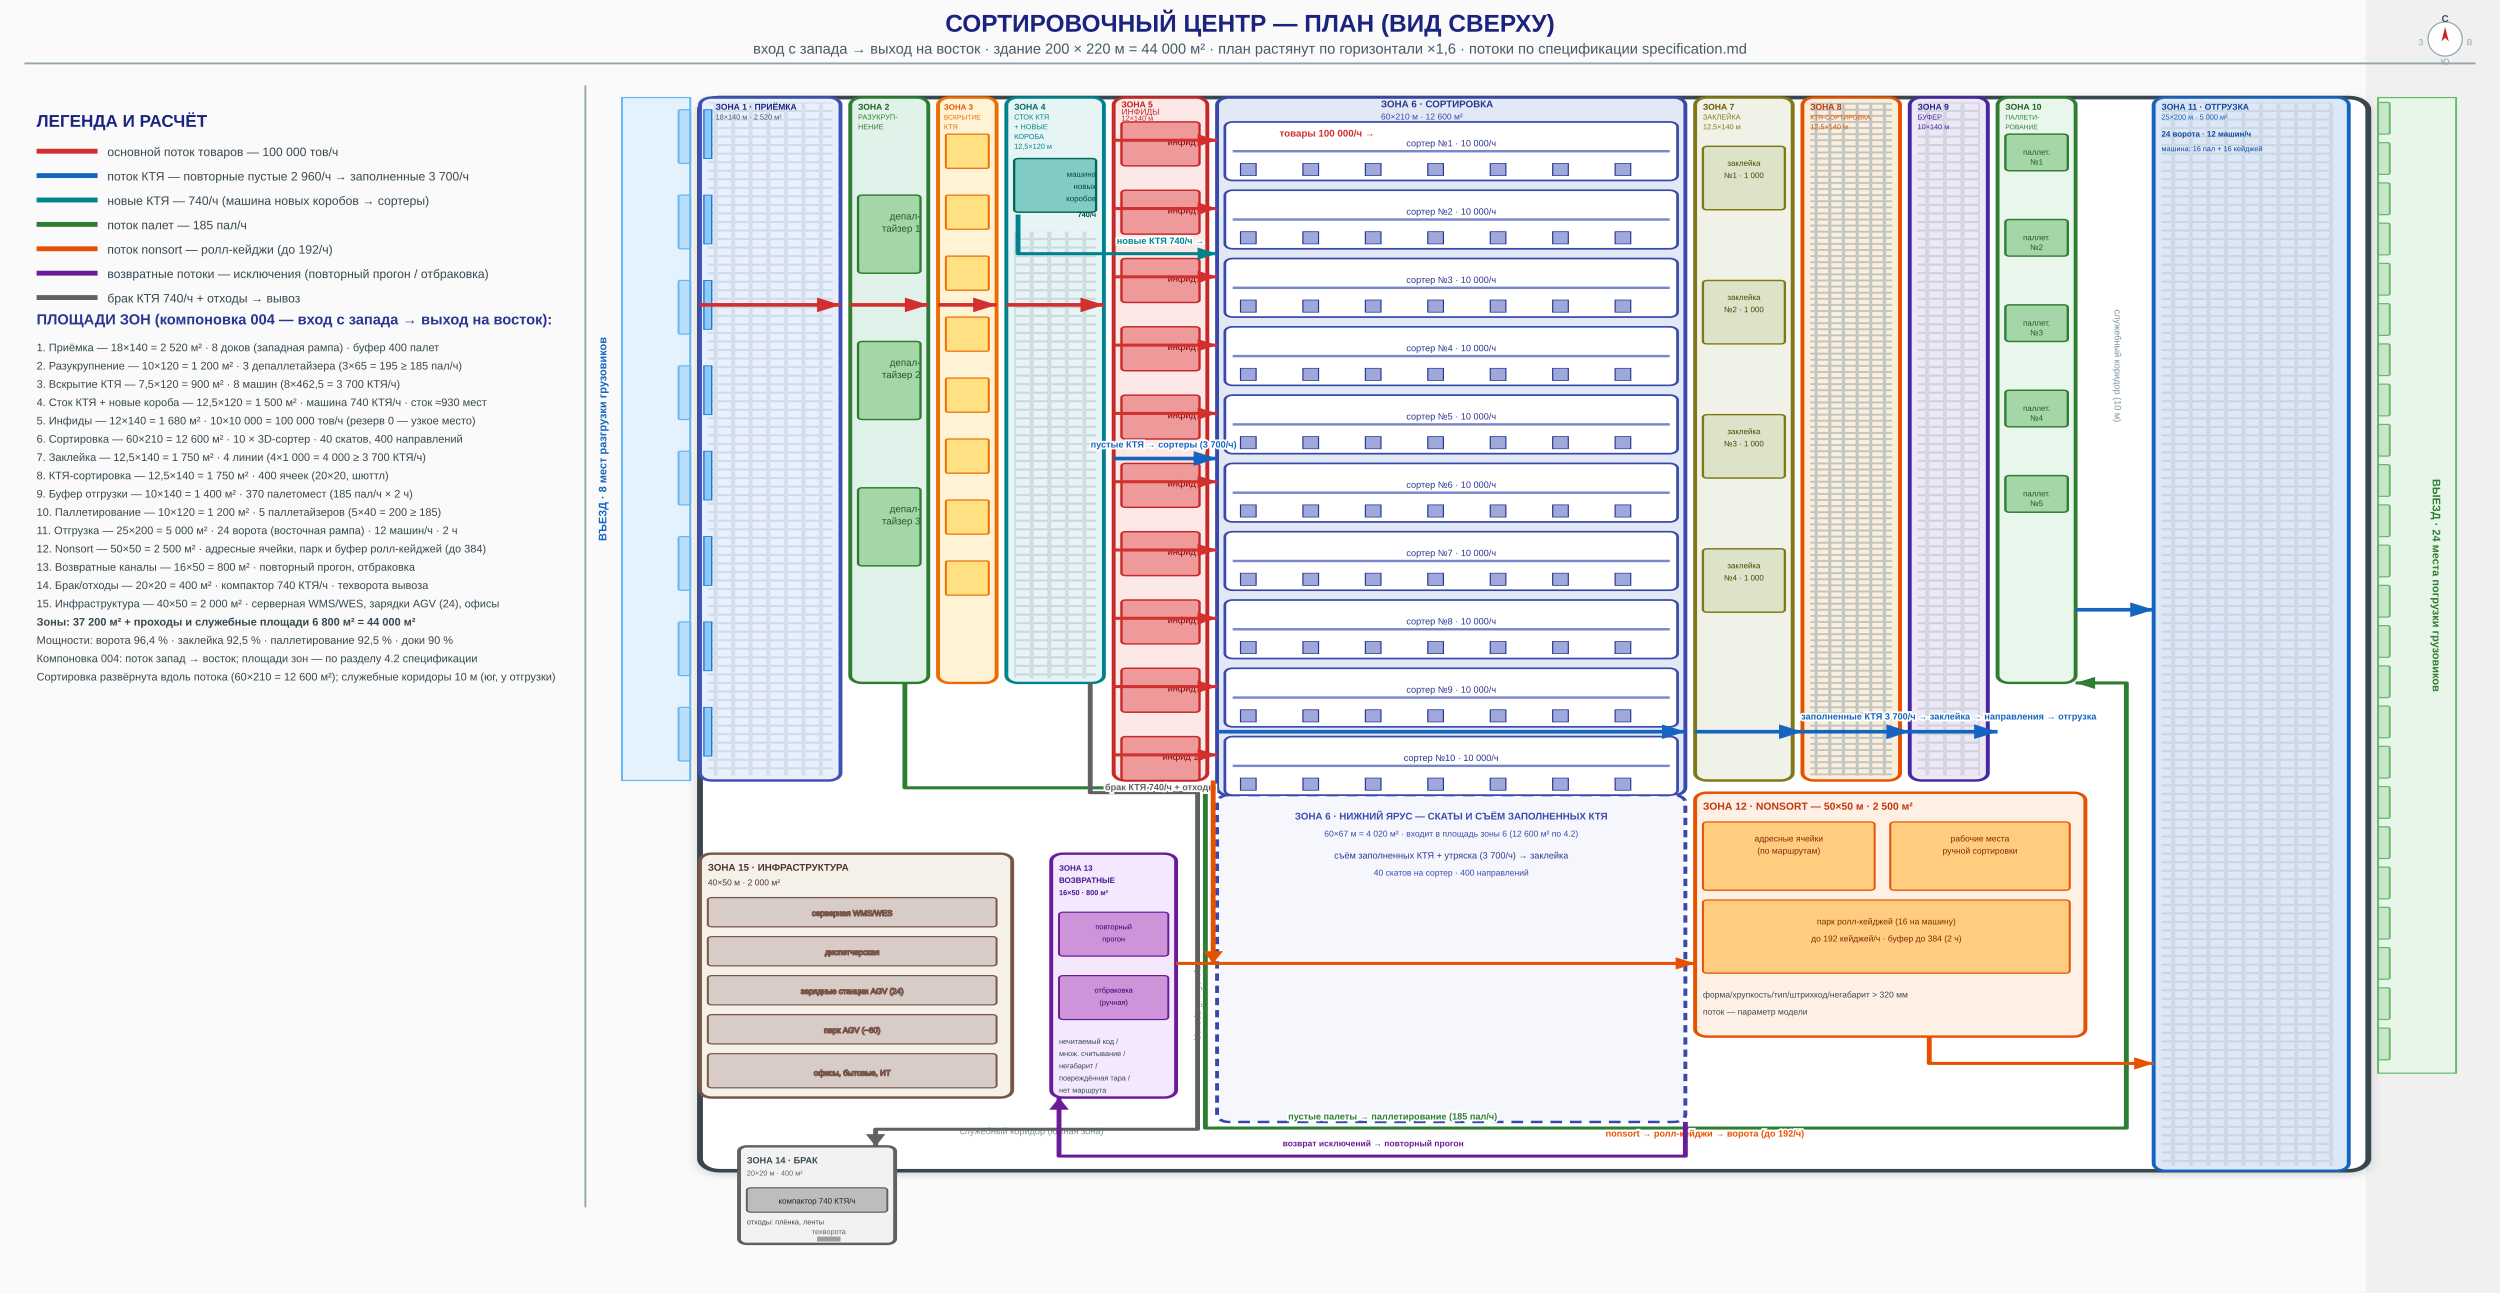
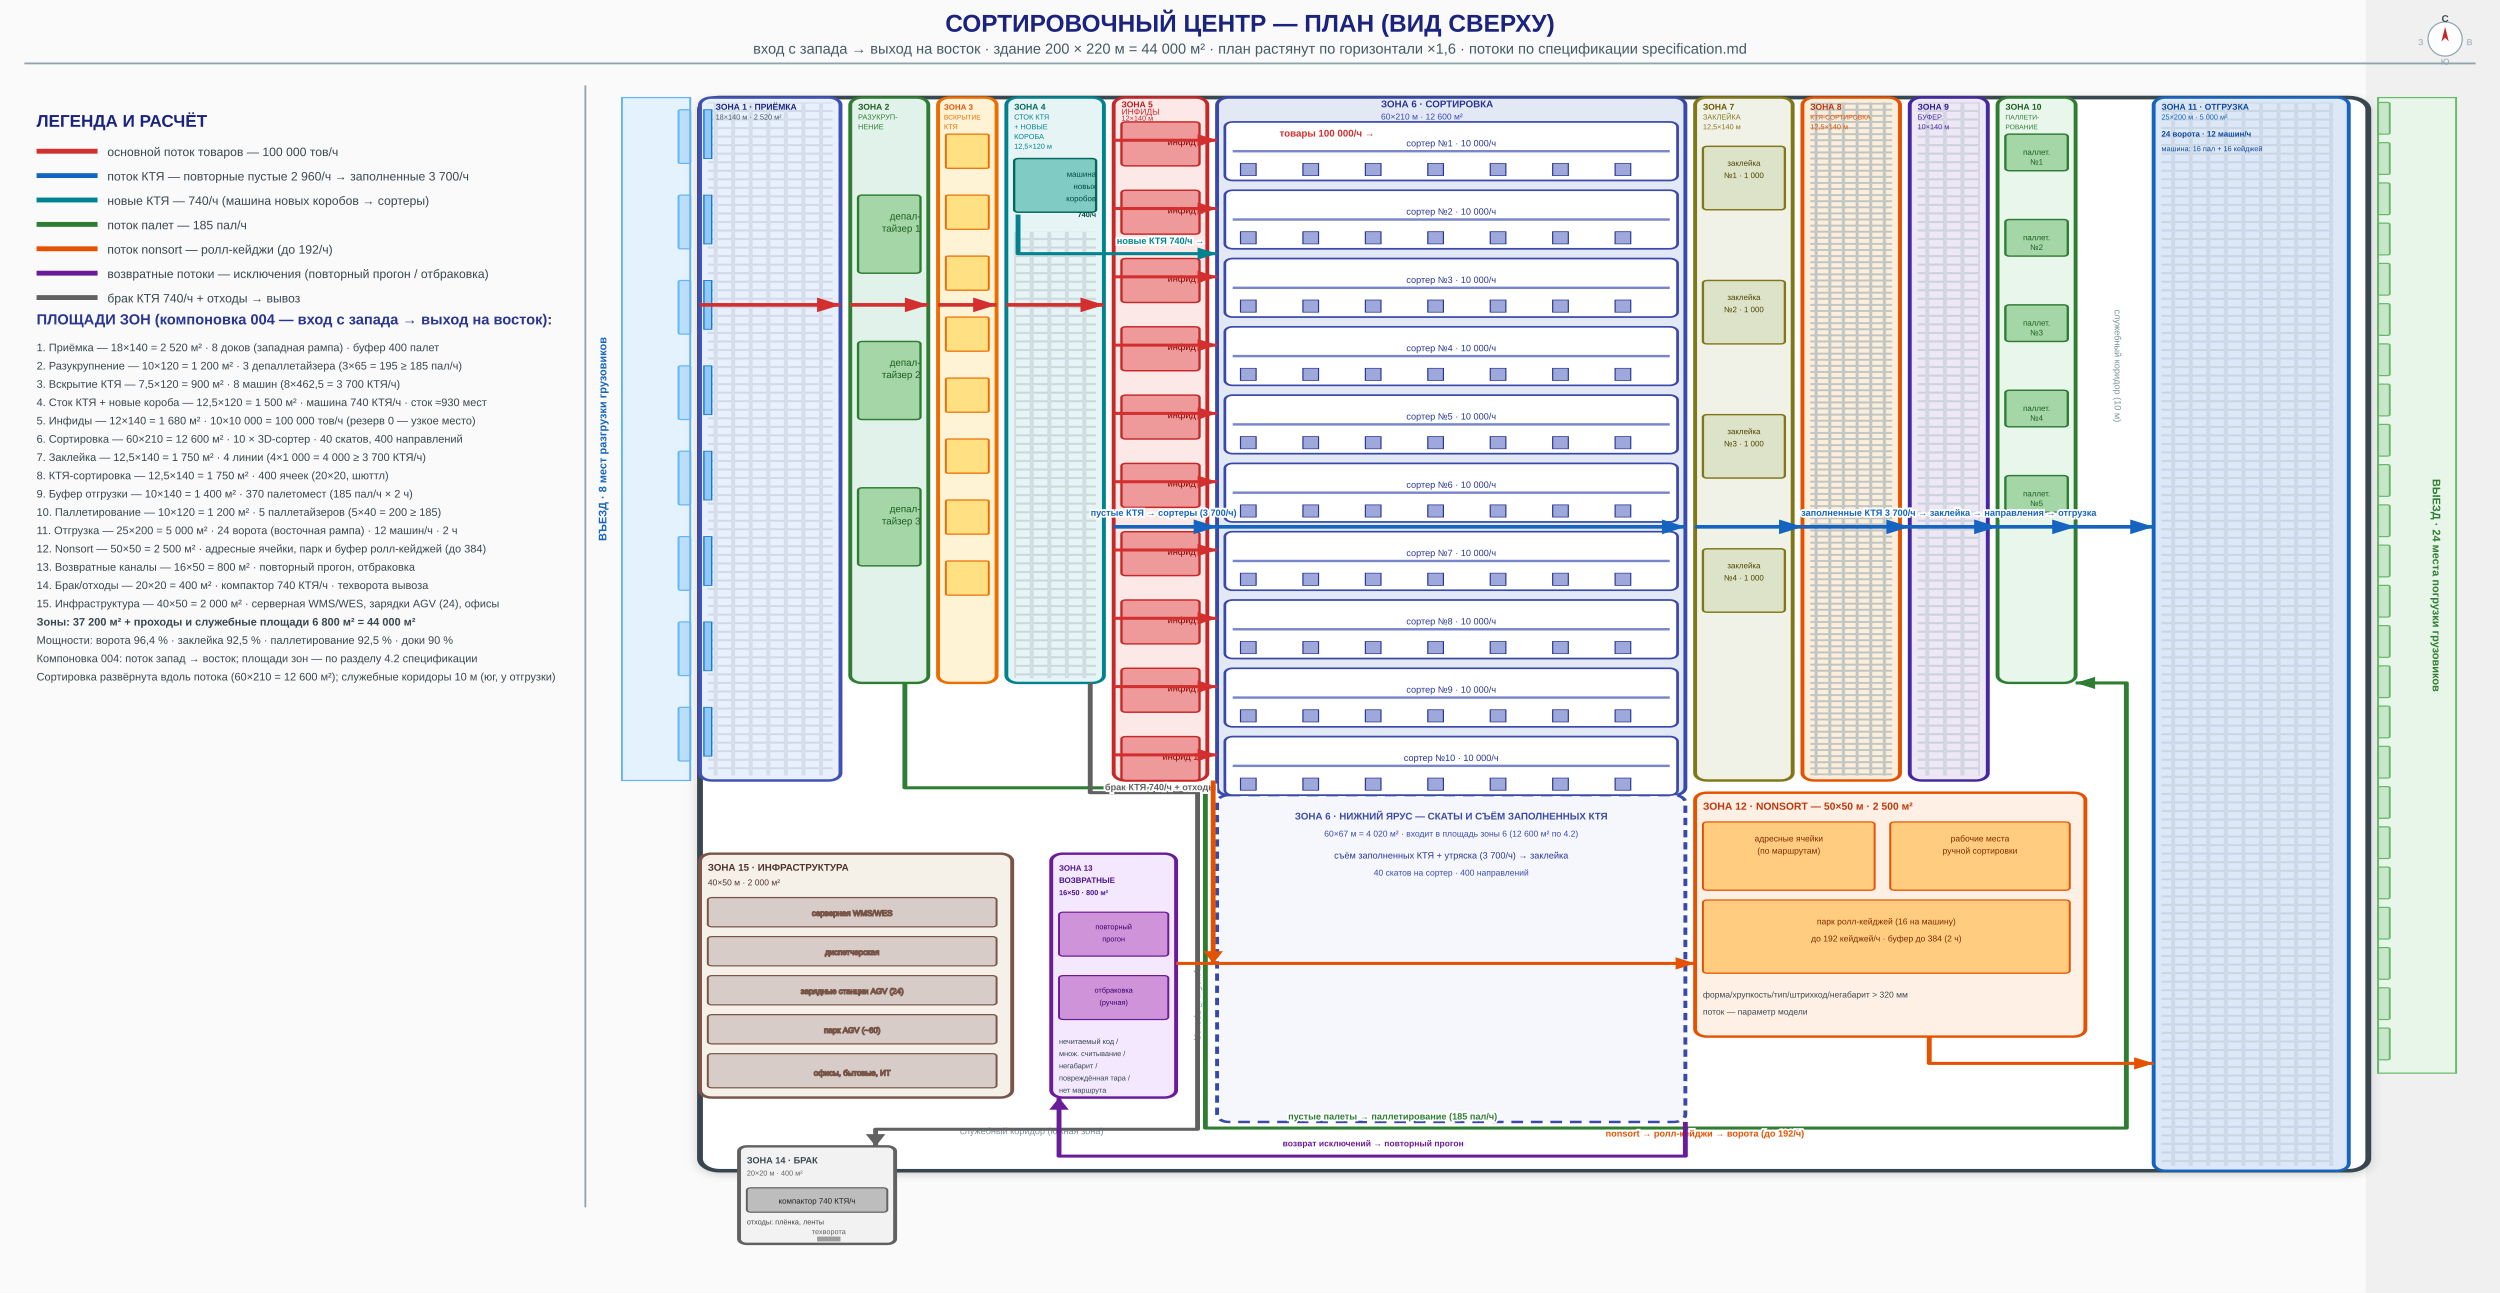
<svg xmlns="http://www.w3.org/2000/svg" viewBox="0 0 2050 1060" font-family="'Segoe UI', Arial, sans-serif">
  <defs>
    <marker id="ar" viewBox="0 0 10 10" refX="10" refY="5" markerWidth="4" markerHeight="4" orient="auto-start-reverse">
      <path d="M0,0 L10,5 L0,10 z" fill="#D32F2F" />
    </marker>
    <marker id="ab" viewBox="0 0 10 10" refX="10" refY="5" markerWidth="4" markerHeight="4" orient="auto-start-reverse">
      <path d="M0,0 L10,5 L0,10 z" fill="#1565C0" />
    </marker>
    <marker id="ag" viewBox="0 0 10 10" refX="10" refY="5" markerWidth="4" markerHeight="4" orient="auto-start-reverse">
      <path d="M0,0 L10,5 L0,10 z" fill="#2E7D32" />
    </marker>
    <marker id="ao" viewBox="0 0 10 10" refX="10" refY="5" markerWidth="4" markerHeight="4" orient="auto-start-reverse">
      <path d="M0,0 L10,5 L0,10 z" fill="#E65100" />
    </marker>
    <marker id="ap" viewBox="0 0 10 10" refX="10" refY="5" markerWidth="4" markerHeight="4" orient="auto-start-reverse">
      <path d="M0,0 L10,5 L0,10 z" fill="#6A1B9A" />
    </marker>
    <marker id="agr" viewBox="0 0 10 10" refX="10" refY="5" markerWidth="4" markerHeight="4" orient="auto-start-reverse">
      <path d="M0,0 L10,5 L0,10 z" fill="#616161" />
    </marker>
    <marker id="at" viewBox="0 0 10 10" refX="10" refY="5" markerWidth="4" markerHeight="4" orient="auto-start-reverse">
      <path d="M0,0 L10,5 L0,10 z" fill="#00838F" />
    </marker>
    <pattern id="pal" width="9" height="7" patternUnits="userSpaceOnUse">
      <rect x="0.5" y="0.5" width="8" height="6" fill="none" stroke="#B0BEC5" stroke-width="0.7" />
    </pattern>
    <pattern id="cell" width="7" height="5" patternUnits="userSpaceOnUse">
      <rect x="0.4" y="0.4" width="6.2" height="4.2" fill="none" stroke="#90A4AE" stroke-width="0.6" />
    </pattern>
    <filter id="sh" x="-10%" y="-10%" width="130%" height="130%">
      <feDropShadow dx="0" dy="2" stdDeviation="3" flood-color="#000000" flood-opacity="0.15" />
    </filter>
  </defs>
  <rect x="0" y="0" width="1940" height="1060" fill="#FAFAFA" />
  <text x="1025" y="26" font-size="20" font-weight="bold" text-anchor="middle" fill="#1A237E">СОРТИРОВОЧНЫЙ ЦЕНТР — ПЛАН (ВИД СВЕРХУ)</text>
  <text x="1025" y="44" font-size="12" text-anchor="middle" fill="#455A64">вход с запада → выход на восток · здание 200 × 220 м = 44 000 м² · план растянут по горизонтали ×1,6 · потоки по спецификации specification.md</text>
  <line x1="20" y1="52" x2="2030" y2="52" stroke="#90A4AE" stroke-width="1.5" />
  <g transform="translate(2005,32)">
    <circle r="14" fill="#FFFFFF" stroke="#90A4AE" stroke-width="1" />
    <path d="M0,-10 L3,2 L0,-1 L-3,2 Z" fill="#C62828" />
    <text x="0" y="-14" font-size="8" text-anchor="middle" fill="#37474F" font-weight="bold">С</text>
    <text x="0" y="21" font-size="7" text-anchor="middle" fill="#90A4AE">Ю</text>
    <text x="-20" y="5" font-size="7" text-anchor="middle" fill="#90A4AE">З</text>
    <text x="20" y="5" font-size="7" text-anchor="middle" fill="#90A4AE">В</text>
  </g>
  <g transform="translate(510,0) scale(1.6,1) translate(-60,0)">
    <rect x="60" y="80" width="35" height="560" fill="#E3F2FD" stroke="#64B5F6" stroke-width="1" />
    <text x="52" y="360" font-size="9" font-weight="bold" fill="#1565C0" transform="rotate(-90 52 360) translate(52 360) scale(1 0.625) translate(-52 -360)" text-anchor="middle">ВЪЕЗД · 8 мест разгрузки грузовиков</text>
    <g fill="#BBDEFB" stroke="#64B5F6" stroke-width="1">
      <rect x="89" y="90" width="6" height="44" rx="1" />
      <rect x="89" y="160" width="6" height="44" rx="1" />
      <rect x="89" y="230" width="6" height="44" rx="1" />
      <rect x="89" y="300" width="6" height="44" rx="1" />
      <rect x="89" y="370" width="6" height="44" rx="1" />
      <rect x="89" y="440" width="6" height="44" rx="1" />
      <rect x="89" y="510" width="6" height="44" rx="1" />
      <rect x="89" y="580" width="6" height="44" rx="1" />
    </g>
    <rect x="960" y="80" width="40" height="800" fill="#E8F5E9" stroke="#66BB6A" stroke-width="1" />
    <text x="988" y="480" font-size="9" font-weight="bold" fill="#2E7D32" transform="rotate(90 988 480) translate(988 480) scale(1 0.625) translate(-988 -480)" text-anchor="middle">ВЫЕЗД · 24 места погрузки грузовиков</text>
    <g fill="#C8E6C9" stroke="#66BB6A" stroke-width="1">
      <rect x="960" y="84" width="6" height="26" rx="1" />
      <rect x="960" y="117" width="6" height="26" rx="1" />
      <rect x="960" y="150" width="6" height="26" rx="1" />
      <rect x="960" y="183" width="6" height="26" rx="1" />
      <rect x="960" y="216" width="6" height="26" rx="1" />
      <rect x="960" y="249" width="6" height="26" rx="1" />
      <rect x="960" y="282" width="6" height="26" rx="1" />
      <rect x="960" y="315" width="6" height="26" rx="1" />
      <rect x="960" y="348" width="6" height="26" rx="1" />
      <rect x="960" y="381" width="6" height="26" rx="1" />
      <rect x="960" y="414" width="6" height="26" rx="1" />
      <rect x="960" y="447" width="6" height="26" rx="1" />
      <rect x="960" y="480" width="6" height="26" rx="1" />
      <rect x="960" y="513" width="6" height="26" rx="1" />
      <rect x="960" y="546" width="6" height="26" rx="1" />
      <rect x="960" y="579" width="6" height="26" rx="1" />
      <rect x="960" y="612" width="6" height="26" rx="1" />
      <rect x="960" y="645" width="6" height="26" rx="1" />
      <rect x="960" y="678" width="6" height="26" rx="1" />
      <rect x="960" y="711" width="6" height="26" rx="1" />
      <rect x="960" y="744" width="6" height="26" rx="1" />
      <rect x="960" y="777" width="6" height="26" rx="1" />
      <rect x="960" y="810" width="6" height="26" rx="1" />
      <rect x="960" y="843" width="6" height="26" rx="1" />
    </g>
    <rect x="100" y="80" width="855" height="880" rx="10" fill="#FFFFFF" stroke="#37474F" stroke-width="3" filter="url(#sh)" />
    <g>
      <rect x="100" y="80" width="72" height="560" rx="6" fill="#E8F0FE" stroke="#3F51B5" stroke-width="2" />
      <rect x="104" y="84" width="64" height="552" fill="url(#pal)" opacity="0.5" />
      <g fill="#90CAF9" stroke="#1976D2" stroke-width="0.7">
        <rect x="102" y="90" width="4" height="40" />
        <rect x="102" y="160" width="4" height="40" />
        <rect x="102" y="230" width="4" height="40" />
        <rect x="102" y="300" width="4" height="40" />
        <rect x="102" y="370" width="4" height="40" />
        <rect x="102" y="440" width="4" height="40" />
        <rect x="102" y="510" width="4" height="40" />
        <rect x="102" y="580" width="4" height="40" />
      </g>
      <text x="108" y="90" font-size="7" font-weight="bold" fill="#1A237E" transform="translate(108 90) scale(0.625 1) translate(-108 -90)">ЗОНА 1 · ПРИЁМКА</text>
      <text x="108" y="98" font-size="6" fill="#455A64" transform="translate(108 98) scale(0.625 1) translate(-108 -98)">18×140 м · 2 520 м²</text>
    </g>
    <g>
      <rect x="177" y="80" width="40" height="480" rx="6" fill="#E0F2E9" stroke="#2E7D32" stroke-width="2" />
      <g fill="#A5D6A7" stroke="#2E7D32" stroke-width="1.2">
        <rect x="181" y="160" width="32" height="64" rx="2" />
        <rect x="181" y="280" width="32" height="64" rx="2" />
        <rect x="181" y="400" width="32" height="64" rx="2" />
      </g>
      <g font-size="8" fill="#1B5E20" text-anchor="end">
        <text x="213" y="180" transform="translate(213 180) scale(0.625 1) translate(-213 -180)">депал-</text>
        <text x="213" y="190" transform="translate(213 190) scale(0.625 1) translate(-213 -190)">тайзер 1</text>
        <text x="213" y="300" transform="translate(213 300) scale(0.625 1) translate(-213 -300)">депал-</text>
        <text x="213" y="310" transform="translate(213 310) scale(0.625 1) translate(-213 -310)">тайзер 2</text>
        <text x="213" y="420" transform="translate(213 420) scale(0.625 1) translate(-213 -420)">депал-</text>
        <text x="213" y="430" transform="translate(213 430) scale(0.625 1) translate(-213 -430)">тайзер 3</text>
      </g>
      <text x="181" y="90" font-size="7" font-weight="bold" fill="#1B5E20" transform="translate(181 90) scale(0.625 1) translate(-181 -90)">ЗОНА 2</text>
      <text x="181" y="98" font-size="6" fill="#2E7D32" transform="translate(181 98) scale(0.625 1) translate(-181 -98)">РАЗУКРУП-</text>
      <text x="181" y="106" font-size="6" fill="#2E7D32" transform="translate(181 106) scale(0.625 1) translate(-181 -106)">НЕНИЕ</text>
    </g>
    <g>
      <rect x="222" y="80" width="30" height="480" rx="6" fill="#FFF3D6" stroke="#EF6C00" stroke-width="2" />
      <g fill="#FFE082" stroke="#EF6C00" stroke-width="1">
        <rect x="226" y="110" width="22" height="28" rx="1" />
        <rect x="226" y="160" width="22" height="28" rx="1" />
        <rect x="226" y="210" width="22" height="28" rx="1" />
        <rect x="226" y="260" width="22" height="28" rx="1" />
        <rect x="226" y="310" width="22" height="28" rx="1" />
        <rect x="226" y="360" width="22" height="28" rx="1" />
        <rect x="226" y="410" width="22" height="28" rx="1" />
        <rect x="226" y="460" width="22" height="28" rx="1" />
      </g>
      <text x="225" y="90" font-size="6.5" font-weight="bold" fill="#E65100" transform="translate(225 90) scale(0.625 1) translate(-225 -90)">ЗОНА 3</text>
      <text x="225" y="98" font-size="5.5" fill="#EF6C00" transform="translate(225 98) scale(0.625 1) translate(-225 -98)">ВСКРЫТИЕ</text>
      <text x="225" y="106" font-size="6" fill="#EF6C00" transform="translate(225 106) scale(0.625 1) translate(-225 -106)">КТЯ</text>
    </g>
    <g>
      <rect x="257" y="80" width="50" height="480" rx="6" fill="#E6F4F5" stroke="#00838F" stroke-width="2" />
      <rect x="261" y="130" width="42" height="44" rx="2" fill="#80CBC4" stroke="#00695C" stroke-width="1.2" />
      <g font-size="6.5" fill="#004D40" text-anchor="end">
        <text x="303" y="145" transform="translate(303 145) scale(0.625 1) translate(-303 -145)">машина</text>
        <text x="303" y="155" transform="translate(303 155) scale(0.625 1) translate(-303 -155)">новых</text>
        <text x="303" y="165" transform="translate(303 165) scale(0.625 1) translate(-303 -165)">коробов</text>
      </g>
      <text x="303" y="178" font-size="6" fill="#004D40" text-anchor="end" font-weight="bold" transform="translate(303 178) scale(0.625 1) translate(-303 -178)">740/ч</text>
      <rect x="261" y="190" width="42" height="366" fill="url(#pal)" opacity="0.6" />
      <text x="261" y="90" font-size="7" font-weight="bold" fill="#00695C" transform="translate(261 90) scale(0.625 1) translate(-261 -90)">ЗОНА 4</text>
      <text x="261" y="98" font-size="6" fill="#00838F" transform="translate(261 98) scale(0.625 1) translate(-261 -98)">СТОК КТЯ</text>
      <text x="261" y="106" font-size="6" fill="#00838F" transform="translate(261 106) scale(0.625 1) translate(-261 -106)">+ НОВЫЕ</text>
      <text x="261" y="114" font-size="6" fill="#00838F" transform="translate(261 114) scale(0.625 1) translate(-261 -114)">КОРОБА</text>
      <text x="261" y="122" font-size="6" fill="#00838F" transform="translate(261 122) scale(0.625 1) translate(-261 -122)">12,5×120 м</text>
    </g>
    <g>
      <rect x="312" y="80" width="48" height="560" rx="6" fill="#FDE8E8" stroke="#C62828" stroke-width="2" />
      <g fill="#EF9A9A" stroke="#C62828" stroke-width="1.2">
        <rect x="316" y="100" width="40" height="36" rx="2" />
        <rect x="316" y="156" width="40" height="36" rx="2" />
        <rect x="316" y="212" width="40" height="36" rx="2" />
        <rect x="316" y="268" width="40" height="36" rx="2" />
        <rect x="316" y="324" width="40" height="36" rx="2" />
        <rect x="316" y="380" width="40" height="36" rx="2" />
        <rect x="316" y="436" width="40" height="36" rx="2" />
        <rect x="316" y="492" width="40" height="36" rx="2" />
        <rect x="316" y="548" width="40" height="36" rx="2" />
        <rect x="316" y="604" width="40" height="36" rx="2" />
      </g>
      <g font-size="7.5" fill="#7F0000" text-anchor="end">
        <text x="358" y="119" transform="translate(358 119) scale(0.625 1) translate(-358 -119)">инфид 1</text>
        <text x="358" y="175" transform="translate(358 175) scale(0.625 1) translate(-358 -175)">инфид 2</text>
        <text x="358" y="231" transform="translate(358 231) scale(0.625 1) translate(-358 -231)">инфид 3</text>
        <text x="358" y="287" transform="translate(358 287) scale(0.625 1) translate(-358 -287)">инфид 4</text>
        <text x="358" y="343" transform="translate(358 343) scale(0.625 1) translate(-358 -343)">инфид 5</text>
        <text x="358" y="399" transform="translate(358 399) scale(0.625 1) translate(-358 -399)">инфид 6</text>
        <text x="358" y="455" transform="translate(358 455) scale(0.625 1) translate(-358 -455)">инфид 7</text>
        <text x="358" y="511" transform="translate(358 511) scale(0.625 1) translate(-358 -511)">инфид 8</text>
        <text x="358" y="567" transform="translate(358 567) scale(0.625 1) translate(-358 -567)">инфид 9</text>
        <text x="358" y="623" transform="translate(358 623) scale(0.625 1) translate(-358 -623)">инфид 10</text>
      </g>
      <text x="316" y="88" font-size="7" font-weight="bold" fill="#B71C1C" transform="translate(316 88) scale(0.625 1) translate(-316 -88)">ЗОНА 5</text>
      <text x="316" y="94" font-size="7" fill="#C62828" transform="translate(316 94) scale(0.625 1) translate(-316 -94)">ИНФИДЫ</text>
      <text x="316" y="99" font-size="6" fill="#C62828" transform="translate(316 99) scale(0.625 1) translate(-316 -99)">12×140 м</text>
    </g>
    <g>
      <rect x="365" y="80" width="240" height="572" rx="6" fill="#E3E8F5" stroke="#3949AB" stroke-width="2" />
      <rect x="365" y="652" width="240" height="268" rx="6" fill="#F5F7FD" stroke="#3949AB" stroke-width="2" stroke-dasharray="6 4" />
      <g fill="#FFFFFF" stroke="#3949AB" stroke-width="1.4">
        <rect x="369" y="100" width="232" height="48" rx="4" />
        <rect x="369" y="156" width="232" height="48" rx="4" />
        <rect x="369" y="212" width="232" height="48" rx="4" />
        <rect x="369" y="268" width="232" height="48" rx="4" />
        <rect x="369" y="324" width="232" height="48" rx="4" />
        <rect x="369" y="380" width="232" height="48" rx="4" />
        <rect x="369" y="436" width="232" height="48" rx="4" />
        <rect x="369" y="492" width="232" height="48" rx="4" />
        <rect x="369" y="548" width="232" height="48" rx="4" />
        <rect x="369" y="604" width="232" height="48" rx="4" />
      </g>
      <g stroke="#7986CB" stroke-width="2">
        <line x1="373" y1="124" x2="597" y2="124" />
        <line x1="373" y1="180" x2="597" y2="180" />
        <line x1="373" y1="236" x2="597" y2="236" />
        <line x1="373" y1="292" x2="597" y2="292" />
        <line x1="373" y1="348" x2="597" y2="348" />
        <line x1="373" y1="404" x2="597" y2="404" />
        <line x1="373" y1="460" x2="597" y2="460" />
        <line x1="373" y1="516" x2="597" y2="516" />
        <line x1="373" y1="572" x2="597" y2="572" />
        <line x1="373" y1="628" x2="597" y2="628" />
      </g>
      <g fill="#9FA8DA" stroke="#283593" stroke-width="0.6">
        <rect x="377" y="134" width="8" height="10" />
        <rect x="409" y="134" width="8" height="10" />
        <rect x="441" y="134" width="8" height="10" />
        <rect x="473" y="134" width="8" height="10" />
        <rect x="505" y="134" width="8" height="10" />
        <rect x="537" y="134" width="8" height="10" />
        <rect x="569" y="134" width="8" height="10" />
        <rect x="377" y="190" width="8" height="10" />
        <rect x="409" y="190" width="8" height="10" />
        <rect x="441" y="190" width="8" height="10" />
        <rect x="473" y="190" width="8" height="10" />
        <rect x="505" y="190" width="8" height="10" />
        <rect x="537" y="190" width="8" height="10" />
        <rect x="569" y="190" width="8" height="10" />
        <rect x="377" y="246" width="8" height="10" />
        <rect x="409" y="246" width="8" height="10" />
        <rect x="441" y="246" width="8" height="10" />
        <rect x="473" y="246" width="8" height="10" />
        <rect x="505" y="246" width="8" height="10" />
        <rect x="537" y="246" width="8" height="10" />
        <rect x="569" y="246" width="8" height="10" />
        <rect x="377" y="302" width="8" height="10" />
        <rect x="409" y="302" width="8" height="10" />
        <rect x="441" y="302" width="8" height="10" />
        <rect x="473" y="302" width="8" height="10" />
        <rect x="505" y="302" width="8" height="10" />
        <rect x="537" y="302" width="8" height="10" />
        <rect x="569" y="302" width="8" height="10" />
        <rect x="377" y="358" width="8" height="10" />
        <rect x="409" y="358" width="8" height="10" />
        <rect x="441" y="358" width="8" height="10" />
        <rect x="473" y="358" width="8" height="10" />
        <rect x="505" y="358" width="8" height="10" />
        <rect x="537" y="358" width="8" height="10" />
        <rect x="569" y="358" width="8" height="10" />
        <rect x="377" y="414" width="8" height="10" />
        <rect x="409" y="414" width="8" height="10" />
        <rect x="441" y="414" width="8" height="10" />
        <rect x="473" y="414" width="8" height="10" />
        <rect x="505" y="414" width="8" height="10" />
        <rect x="537" y="414" width="8" height="10" />
        <rect x="569" y="414" width="8" height="10" />
        <rect x="377" y="470" width="8" height="10" />
        <rect x="409" y="470" width="8" height="10" />
        <rect x="441" y="470" width="8" height="10" />
        <rect x="473" y="470" width="8" height="10" />
        <rect x="505" y="470" width="8" height="10" />
        <rect x="537" y="470" width="8" height="10" />
        <rect x="569" y="470" width="8" height="10" />
        <rect x="377" y="526" width="8" height="10" />
        <rect x="409" y="526" width="8" height="10" />
        <rect x="441" y="526" width="8" height="10" />
        <rect x="473" y="526" width="8" height="10" />
        <rect x="505" y="526" width="8" height="10" />
        <rect x="537" y="526" width="8" height="10" />
        <rect x="569" y="526" width="8" height="10" />
        <rect x="377" y="582" width="8" height="10" />
        <rect x="409" y="582" width="8" height="10" />
        <rect x="441" y="582" width="8" height="10" />
        <rect x="473" y="582" width="8" height="10" />
        <rect x="505" y="582" width="8" height="10" />
        <rect x="537" y="582" width="8" height="10" />
        <rect x="569" y="582" width="8" height="10" />
        <rect x="377" y="638" width="8" height="10" />
        <rect x="409" y="638" width="8" height="10" />
        <rect x="441" y="638" width="8" height="10" />
        <rect x="473" y="638" width="8" height="10" />
        <rect x="505" y="638" width="8" height="10" />
        <rect x="537" y="638" width="8" height="10" />
        <rect x="569" y="638" width="8" height="10" />
      </g>
      <g font-size="7.5" fill="#283593" text-anchor="middle">
        <text x="485" y="120" transform="translate(485 120) scale(0.625 1) translate(-485 -120)">сортер №1 · 10 000/ч</text>
        <text x="485" y="176" transform="translate(485 176) scale(0.625 1) translate(-485 -176)">сортер №2 · 10 000/ч</text>
        <text x="485" y="232" transform="translate(485 232) scale(0.625 1) translate(-485 -232)">сортер №3 · 10 000/ч</text>
        <text x="485" y="288" transform="translate(485 288) scale(0.625 1) translate(-485 -288)">сортер №4 · 10 000/ч</text>
        <text x="485" y="344" transform="translate(485 344) scale(0.625 1) translate(-485 -344)">сортер №5 · 10 000/ч</text>
        <text x="485" y="400" transform="translate(485 400) scale(0.625 1) translate(-485 -400)">сортер №6 · 10 000/ч</text>
        <text x="485" y="456" transform="translate(485 456) scale(0.625 1) translate(-485 -456)">сортер №7 · 10 000/ч</text>
        <text x="485" y="512" transform="translate(485 512) scale(0.625 1) translate(-485 -512)">сортер №8 · 10 000/ч</text>
        <text x="485" y="568" transform="translate(485 568) scale(0.625 1) translate(-485 -568)">сортер №9 · 10 000/ч</text>
        <text x="485" y="624" transform="translate(485 624) scale(0.625 1) translate(-485 -624)">сортер №10 · 10 000/ч</text>
      </g>
      <text x="449" y="88" font-size="8" font-weight="bold" fill="#283593" transform="translate(449 88) scale(0.625 1) translate(-449 -88)">ЗОНА 6 · СОРТИРОВКА</text>
      <text x="449" y="98" font-size="7" fill="#3949AB" transform="translate(449 98) scale(0.625 1) translate(-449 -98)">60×210 м · 12 600 м²</text>
      <text x="485" y="672" font-size="8" font-weight="bold" fill="#3949AB" text-anchor="middle" transform="translate(485 672) scale(0.625 1) translate(-485 -672)">ЗОНА 6 · НИЖНИЙ ЯРУС — СКАТЫ И СЪЁМ ЗАПОЛНЕННЫХ КТЯ</text>
      <text x="485" y="686" font-size="7" fill="#3949AB" text-anchor="middle" transform="translate(485 686) scale(0.625 1) translate(-485 -686)">60×67 м = 4 020 м² · входит в площадь зоны 6 (12 600 м² по 4.2)</text>
      <text x="485" y="704" font-size="7.5" fill="#283593" text-anchor="middle" transform="translate(485 704) scale(0.625 1) translate(-485 -704)">съём заполненных КТЯ + утряска (3 700/ч) → заклейка</text>
      <text x="485" y="718" font-size="7" fill="#3949AB" text-anchor="middle" transform="translate(485 718) scale(0.625 1) translate(-485 -718)">40 скатов на сортер · 400 направлений</text>
    </g>
    <g>
      <rect x="610" y="80" width="50" height="560" rx="6" fill="#F0F2E8" stroke="#827717" stroke-width="2" />
      <g fill="#DCE3C8" stroke="#827717" stroke-width="1.2">
        <rect x="614" y="120" width="42" height="52" rx="2" />
        <rect x="614" y="230" width="42" height="52" rx="2" />
        <rect x="614" y="340" width="42" height="52" rx="2" />
        <rect x="614" y="450" width="42" height="52" rx="2" />
      </g>
      <g font-size="6.5" fill="#4E4300" text-anchor="middle">
        <text x="635" y="136" transform="translate(635 136) scale(0.625 1) translate(-635 -136)">заклейка</text>
        <text x="635" y="146" transform="translate(635 146) scale(0.625 1) translate(-635 -146)">№1 · 1 000</text>
        <text x="635" y="246" transform="translate(635 246) scale(0.625 1) translate(-635 -246)">заклейка</text>
        <text x="635" y="256" transform="translate(635 256) scale(0.625 1) translate(-635 -256)">№2 · 1 000</text>
        <text x="635" y="356" transform="translate(635 356) scale(0.625 1) translate(-635 -356)">заклейка</text>
        <text x="635" y="366" transform="translate(635 366) scale(0.625 1) translate(-635 -366)">№3 · 1 000</text>
        <text x="635" y="466" transform="translate(635 466) scale(0.625 1) translate(-635 -466)">заклейка</text>
        <text x="635" y="476" transform="translate(635 476) scale(0.625 1) translate(-635 -476)">№4 · 1 000</text>
      </g>
      <text x="614" y="90" font-size="7" font-weight="bold" fill="#655800" transform="translate(614 90) scale(0.625 1) translate(-614 -90)">ЗОНА 7</text>
      <text x="614" y="98" font-size="6" fill="#827717" transform="translate(614 98) scale(0.625 1) translate(-614 -98)">ЗАКЛЕЙКА</text>
      <text x="614" y="106" font-size="6" fill="#827717" transform="translate(614 106) scale(0.625 1) translate(-614 -106)">12,5×140 м</text>
    </g>
    <g>
      <rect x="665" y="80" width="50" height="560" rx="6" fill="#FBEEDB" stroke="#E65100" stroke-width="2" />
      <rect x="669" y="84" width="42" height="552" fill="url(#cell)" opacity="0.7" />
      <text x="669" y="90" font-size="7" font-weight="bold" fill="#BF360C" transform="translate(669 90) scale(0.625 1) translate(-669 -90)">ЗОНА 8</text>
      <text x="669" y="98" font-size="5.5" fill="#E65100" transform="translate(669 98) scale(0.625 1) translate(-669 -98)">КТЯ-СОРТИРОВКА</text>
      <text x="669" y="106" font-size="6" fill="#E65100" transform="translate(669 106) scale(0.625 1) translate(-669 -106)">12,5×140 м</text>
    </g>
    <g>
      <rect x="720" y="80" width="40" height="560" rx="6" fill="#EDE7F6" stroke="#4527A0" stroke-width="2" />
      <rect x="724" y="84" width="32" height="552" fill="url(#pal)" opacity="0.6" />
      <text x="724" y="90" font-size="7" font-weight="bold" fill="#311B92" transform="translate(724 90) scale(0.625 1) translate(-724 -90)">ЗОНА 9</text>
      <text x="724" y="98" font-size="6" fill="#4527A0" transform="translate(724 98) scale(0.625 1) translate(-724 -98)">БУФЕР</text>
      <text x="724" y="106" font-size="6" fill="#4527A0" transform="translate(724 106) scale(0.625 1) translate(-724 -106)">10×140 м</text>
    </g>
    <g>
      <rect x="765" y="80" width="40" height="480" rx="6" fill="#E8F6EC" stroke="#2E7D32" stroke-width="2" />
      <g fill="#A5D6A7" stroke="#2E7D32" stroke-width="1.2">
        <rect x="769" y="110" width="32" height="30" rx="2" />
        <rect x="769" y="180" width="32" height="30" rx="2" />
        <rect x="769" y="250" width="32" height="30" rx="2" />
        <rect x="769" y="320" width="32" height="30" rx="2" />
        <rect x="769" y="390" width="32" height="30" rx="2" />
      </g>
      <g font-size="6.5" fill="#1B5E20" text-anchor="middle">
        <text x="785" y="127" transform="translate(785 127) scale(0.625 1) translate(-785 -127)">паллет.</text>
        <text x="785" y="135" transform="translate(785 135) scale(0.625 1) translate(-785 -135)">№1</text>
        <text x="785" y="197" transform="translate(785 197) scale(0.625 1) translate(-785 -197)">паллет.</text>
        <text x="785" y="205" transform="translate(785 205) scale(0.625 1) translate(-785 -205)">№2</text>
        <text x="785" y="267" transform="translate(785 267) scale(0.625 1) translate(-785 -267)">паллет.</text>
        <text x="785" y="275" transform="translate(785 275) scale(0.625 1) translate(-785 -275)">№3</text>
        <text x="785" y="337" transform="translate(785 337) scale(0.625 1) translate(-785 -337)">паллет.</text>
        <text x="785" y="345" transform="translate(785 345) scale(0.625 1) translate(-785 -345)">№4</text>
        <text x="785" y="407" transform="translate(785 407) scale(0.625 1) translate(-785 -407)">паллет.</text>
        <text x="785" y="415" transform="translate(785 415) scale(0.625 1) translate(-785 -415)">№5</text>
      </g>
      <text x="769" y="90" font-size="7" font-weight="bold" fill="#1B5E20" transform="translate(769 90) scale(0.625 1) translate(-769 -90)">ЗОНА 10</text>
      <text x="769" y="98" font-size="5.5" fill="#2E7D32" transform="translate(769 98) scale(0.625 1) translate(-769 -98)">ПАЛЛЕТИ-</text>
      <text x="769" y="106" font-size="5.5" fill="#2E7D32" transform="translate(769 106) scale(0.625 1) translate(-769 -106)">РОВАНИЕ</text>
    </g>
    <g>
      <rect x="845" y="80" width="100" height="880" rx="6" fill="#DCE8F7" stroke="#1565C0" stroke-width="2" />
      <rect x="849" y="84" width="88" height="872" fill="url(#pal)" opacity="0.5" />
      <text x="849" y="90" font-size="7" font-weight="bold" fill="#0D47A1" transform="translate(849 90) scale(0.625 1) translate(-849 -90)">ЗОНА 11 · ОТГРУЗКА</text>
      <text x="849" y="98" font-size="6" fill="#1565C0" transform="translate(849 98) scale(0.625 1) translate(-849 -98)">25×200 м · 5 000 м²</text>
      <text x="849" y="112" font-size="6.5" font-weight="bold" fill="#0D47A1" transform="translate(849 112) scale(0.625 1) translate(-849 -112)">24 ворота · 12 машин/ч</text>
      <text x="849" y="124" font-size="6" fill="#0D47A1" transform="translate(849 124) scale(0.625 1) translate(-849 -124)">машина: 16 пал + 16 кейджей</text>
    </g>
    <g>
      <rect x="610" y="650" width="200" height="200" rx="6" fill="#FFF0E5" stroke="#E65100" stroke-width="2" />
      <text x="614" y="664" font-size="8.5" font-weight="bold" fill="#BF360C" transform="translate(614 664) scale(0.625 1) translate(-614 -664)">ЗОНА 12 · NONSORT — 50×50 м · 2 500 м²</text>
      <rect x="614" y="674" width="88" height="56" rx="2" fill="#FFCC80" stroke="#E65100" stroke-width="1" />
      <text x="658" y="690" font-size="7" text-anchor="middle" fill="#7F2B00" transform="translate(658 690) scale(0.625 1) translate(-658 -690)">адресные ячейки</text>
      <text x="658" y="700" font-size="7" text-anchor="middle" fill="#7F2B00" transform="translate(658 700) scale(0.625 1) translate(-658 -700)">(по маршрутам)</text>
      <rect x="710" y="674" width="92" height="56" rx="2" fill="#FFCC80" stroke="#E65100" stroke-width="1" />
      <text x="756" y="690" font-size="7" text-anchor="middle" fill="#7F2B00" transform="translate(756 690) scale(0.625 1) translate(-756 -690)">рабочие места</text>
      <text x="756" y="700" font-size="7" text-anchor="middle" fill="#7F2B00" transform="translate(756 700) scale(0.625 1) translate(-756 -700)">ручной сортировки</text>
      <rect x="614" y="738" width="188" height="60" rx="2" fill="#FFCC80" stroke="#E65100" stroke-width="1" />
      <text x="708" y="758" font-size="7" text-anchor="middle" fill="#7F2B00" transform="translate(708 758) scale(0.625 1) translate(-708 -758)">парк ролл-кейджей (16 на машину)</text>
      <text x="708" y="772" font-size="7" text-anchor="middle" fill="#7F2B00" transform="translate(708 772) scale(0.625 1) translate(-708 -772)">до 192 кейджей/ч · буфер до 384 (2 ч)</text>
      <text x="614" y="818" font-size="7" fill="#37474F" transform="translate(614 818) scale(0.625 1) translate(-614 -818)">форма/хрупкость/тип/штрихкод/негабарит &gt; 320 мм</text>
      <text x="614" y="832" font-size="7" fill="#37474F" transform="translate(614 832) scale(0.625 1) translate(-614 -832)">поток — параметр модели</text>
    </g>
    <g>
      <rect x="280" y="700" width="64" height="200" rx="6" fill="#F3E8FD" stroke="#6A1B9A" stroke-width="2" />
      <text x="284" y="714" font-size="6.5" font-weight="bold" fill="#4A148C" transform="translate(284 714) scale(0.625 1) translate(-284 -714)">ЗОНА 13</text>
      <text x="284" y="724" font-size="6.5" font-weight="bold" fill="#4A148C" transform="translate(284 724) scale(0.625 1) translate(-284 -724)">ВОЗВРАТНЫЕ</text>
      <text x="284" y="734" font-size="6" font-weight="bold" fill="#4A148C" transform="translate(284 734) scale(0.625 1) translate(-284 -734)">16×50 · 800 м²</text>
      <rect x="284" y="748" width="56" height="36" rx="2" fill="#CE93D8" stroke="#6A1B9A" stroke-width="1" />
      <text x="312" y="762" font-size="6" text-anchor="middle" fill="#38006B" transform="translate(312 762) scale(0.625 1) translate(-312 -762)">повторный</text>
      <text x="312" y="772" text-anchor="middle" font-size="6" fill="#38006B" transform="translate(312 772) scale(0.625 1) translate(-312 -772)">прогон</text>
      <rect x="284" y="800" width="56" height="36" rx="2" fill="#CE93D8" stroke="#6A1B9A" stroke-width="1" />
      <text x="312" y="814" font-size="6" text-anchor="middle" fill="#38006B" transform="translate(312 814) scale(0.625 1) translate(-312 -814)">отбраковка</text>
      <text x="312" y="824" font-size="6" text-anchor="middle" fill="#38006B" transform="translate(312 824) scale(0.625 1) translate(-312 -824)">(ручная)</text>
      <text x="284" y="856" font-size="6" fill="#37474F" transform="translate(284 856) scale(0.625 1) translate(-284 -856)">нечитаемый код /</text>
      <text x="284" y="866" font-size="6" fill="#37474F" transform="translate(284 866) scale(0.625 1) translate(-284 -866)">множ. считывание /</text>
      <text x="284" y="876" font-size="6" fill="#37474F" transform="translate(284 876) scale(0.625 1) translate(-284 -876)">негабарит /</text>
      <text x="284" y="886" font-size="6" fill="#37474F" transform="translate(284 886) scale(0.625 1) translate(-284 -886)">повреждённая тара /</text>
      <text x="284" y="896" font-size="6" fill="#37474F" transform="translate(284 896) scale(0.625 1) translate(-284 -896)">нет маршрута</text>
    </g>
    <g>
      <rect x="120" y="940" width="80" height="80" rx="4" fill="#F2F2F2" stroke="#616161" stroke-width="2" />
      <text x="124" y="954" font-size="7.5" font-weight="bold" fill="#37474F" transform="translate(124 954) scale(0.625 1) translate(-124 -954)">ЗОНА 14 · БРАК</text>
      <text x="124" y="964" font-size="6" fill="#616161" transform="translate(124 964) scale(0.625 1) translate(-124 -964)">20×20 м · 400 м²</text>
      <rect x="124" y="974" width="72" height="20" rx="2" fill="#BDBDBD" stroke="#616161" stroke-width="1" />
      <text x="160" y="987" font-size="6.5" text-anchor="middle" fill="#212121" transform="translate(160 987) scale(0.625 1) translate(-160 -987)">компактор 740 КТЯ/ч</text>
      <text x="124" y="1004" font-size="6" fill="#424242" transform="translate(124 1004) scale(0.625 1) translate(-124 -1004)">отходы: плёнка, ленты</text>
      <rect x="160" y="1014" width="12" height="4" fill="#9E9E9E" />
      <text x="166" y="1012" font-size="6" text-anchor="middle" fill="#616161" transform="translate(166 1012) scale(0.625 1) translate(-166 -1012)">техворота</text>
    </g>
    <g>
      <rect x="100" y="700" width="160" height="200" rx="6" fill="#F5F0E8" stroke="#795548" stroke-width="2" />
      <text x="104" y="714" font-size="8" font-weight="bold" fill="#4E342E" transform="translate(104 714) scale(0.625 1) translate(-104 -714)">ЗОНА 15 · ИНФРАСТРУКТУРА</text>
      <text x="104" y="726" font-size="7" fill="#4E342E" transform="translate(104 726) scale(0.625 1) translate(-104 -726)">40×50 м · 2 000 м²</text>
      <g fill="#D7CCC8" stroke="#795548" stroke-width="1">
        <rect x="104" y="736" width="148" height="24" rx="2" />
        <text x="178" y="751" font-size="6.5" text-anchor="middle" fill="#3E2723" transform="translate(178 751) scale(0.625 1) translate(-178 -751)">серверная WMS/WES</text>
        <rect x="104" y="768" width="148" height="24" rx="2" />
        <text x="178" y="783" font-size="6.5" text-anchor="middle" fill="#3E2723" transform="translate(178 783) scale(0.625 1) translate(-178 -783)">диспетчерская</text>
        <rect x="104" y="800" width="148" height="24" rx="2" />
        <text x="178" y="815" font-size="6.5" text-anchor="middle" fill="#3E2723" transform="translate(178 815) scale(0.625 1) translate(-178 -815)">зарядные станции AGV (24)</text>
        <rect x="104" y="832" width="148" height="24" rx="2" />
        <text x="178" y="847" font-size="6.5" text-anchor="middle" fill="#3E2723" transform="translate(178 847) scale(0.625 1) translate(-178 -847)">парк AGV (~60)</text>
        <rect x="104" y="864" width="148" height="28" rx="2" />
        <text x="178" y="882" font-size="6.5" text-anchor="middle" fill="#3E2723" transform="translate(178 882) scale(0.625 1) translate(-178 -882)">офисы, бытовые, ИТ</text>
      </g>
    </g>
    <text x="354" y="820" font-size="7.5" fill="#78909C" transform="rotate(90 354 820) translate(354 820) scale(1 0.625) translate(-354 -820)" text-anchor="middle">служебный проход</text>
    <text x="825" y="300" font-size="7.5" fill="#78909C" transform="rotate(90 825 300) translate(825 300) scale(1 0.625) translate(-825 -300)" text-anchor="middle">служебный коридор (10 м)</text>
    <text x="270" y="930" font-size="7.5" fill="#78909C" text-anchor="middle" transform="translate(270 930) scale(0.625 1) translate(-270 -930)">служебный коридор (южная зона)</text>
    <path d="M100,250 L172,250" stroke="#D32F2F" stroke-width="3" marker-end="url(#ar)" />
    <path d="M177,250 L217,250" stroke="#D32F2F" stroke-width="3" marker-end="url(#ar)" />
    <path d="M222,250 L252,250" stroke="#D32F2F" stroke-width="3" marker-end="url(#ar)" />
    <path d="M257,250 L307,250" stroke="#D32F2F" stroke-width="3" marker-end="url(#ar)" />
    <g stroke="#D32F2F" stroke-width="2.5" marker-end="url(#ar)">
      <path d="M312,115 L365,115" />
      <path d="M312,171 L365,171" />
      <path d="M312,227 L365,227" />
      <path d="M312,283 L365,283" />
      <path d="M312,339 L365,339" />
      <path d="M312,395 L365,395" />
      <path d="M312,451 L365,451" />
      <path d="M312,507 L365,507" />
      <path d="M312,563 L365,563" />
      <path d="M312,619 L365,619" />
    </g>
    <text x="397" y="112" font-size="8" font-weight="bold" fill="#D32F2F" paint-order="stroke" stroke="#FFFFFF" stroke-width="3" transform="translate(397 112) scale(0.625 1) translate(-397 -112)">товары 100 000/ч →</text>
-     <path d="M312,376 L365,376" stroke="#1565C0" stroke-width="3" marker-end="url(#ab)" />
-     <path d="M365,600 L605,600" stroke="#1565C0" stroke-width="3" marker-end="url(#ab)" />
-     <path d="M610,600 L665,600" stroke="#1565C0" stroke-width="3" marker-end="url(#ab)" />
-     <path d="M665,600 L720,600" stroke="#1565C0" stroke-width="3" marker-end="url(#ab)" />
-     <path d="M720,600 L765,600" stroke="#1565C0" stroke-width="3" marker-end="url(#ab)" />
-     <path d="M805,500 L845,500" stroke="#1565C0" stroke-width="3" marker-end="url(#ab)" />
-     <text x="375" y="367" font-size="7.5" font-weight="bold" fill="#1565C0" text-anchor="end" paint-order="stroke" stroke="#FFFFFF" stroke-width="3" transform="translate(375 367) scale(0.625 1) translate(-375 -367)">пустые КТЯ → сортеры (3 700/ч)</text>
-     <text x="740" y="590" font-size="7.5" font-weight="bold" fill="#1565C0" text-anchor="middle" paint-order="stroke" stroke="#FFFFFF" stroke-width="3" transform="translate(740 590) scale(0.625 1) translate(-740 -590)">заполненные КТЯ 3 700/ч → заклейка → направления → отгрузка</text>
+     <path d="M312,432 L365,432" stroke="#1565C0" stroke-width="3" marker-end="url(#ab)" />
+     <path d="M365,432 L605,432" stroke="#1565C0" stroke-width="3" marker-end="url(#ab)" />
+     <path d="M610,432 L665,432" stroke="#1565C0" stroke-width="3" marker-end="url(#ab)" />
+     <path d="M665,432 L720,432" stroke="#1565C0" stroke-width="3" marker-end="url(#ab)" />
+     <path d="M720,432 L765,432" stroke="#1565C0" stroke-width="3" marker-end="url(#ab)" />
+     <path d="M765,432 L805,432" stroke="#1565C0" stroke-width="3" marker-end="url(#ab)" />
+     <path d="M805,432 L845,432" stroke="#1565C0" stroke-width="3" marker-end="url(#ab)" />
+     <text x="375" y="423" font-size="7.5" font-weight="bold" fill="#1565C0" text-anchor="end" paint-order="stroke" stroke="#FFFFFF" stroke-width="3" transform="translate(375 423) scale(0.625 1) translate(-375 -423)">пустые КТЯ → сортеры (3 700/ч)</text>
+     <text x="740" y="423" font-size="7.5" font-weight="bold" fill="#1565C0" text-anchor="middle" paint-order="stroke" stroke="#FFFFFF" stroke-width="3" transform="translate(740 423) scale(0.625 1) translate(-740 -423)">заполненные КТЯ 3 700/ч → заклейка → направления → отгрузка</text>
    <path d="M263,176 L263,208 L365,208" stroke="#00838F" stroke-width="2.5" fill="none" stroke-linejoin="round" marker-end="url(#at)" />
    <text x="336" y="200" font-size="7.5" font-weight="bold" fill="#00838F" text-anchor="middle" paint-order="stroke" stroke="#FFFFFF" stroke-width="3" transform="translate(336 200) scale(0.625 1) translate(-336 -200)">новые КТЯ 740/ч →</text>
    <path d="M205,560 L205,646 L359,646 L359,925 L831,925 L831,560 L805,560" stroke="#2E7D32" stroke-width="2.5" fill="none" stroke-linejoin="round" marker-end="url(#ag)" />
    <text x="455" y="918" font-size="7.5" font-weight="bold" fill="#2E7D32" text-anchor="middle" paint-order="stroke" stroke="#FFFFFF" stroke-width="3" transform="translate(455 918) scale(0.625 1) translate(-455 -918)">пустые палеты → паллетирование (185 пал/ч)</text>
    <path d="M300,560 L300,650 L355,650 L355,926 L190,926 L190,940" stroke="#616161" stroke-width="2.5" fill="none" stroke-linejoin="round" marker-end="url(#agr)" />
    <text x="336" y="648" font-size="7.5" font-weight="bold" fill="#616161" text-anchor="middle" paint-order="stroke" stroke="#FFFFFF" stroke-width="3" transform="translate(336 648) scale(0.625 1) translate(-336 -648)">брак КТЯ 740/ч + отходы</text>
    <path d="M344,790 L610,790" stroke="#E65100" stroke-width="2.5" marker-end="url(#ao)" />
    <path d="M363,640 L363,790" stroke="#E65100" stroke-width="2.5" marker-end="url(#ao)" />
    <path d="M730,850 L730,872 L845,872" stroke="#E65100" stroke-width="2.5" fill="none" stroke-linejoin="round" marker-end="url(#ao)" />
    <text x="615" y="932" font-size="7.5" font-weight="bold" fill="#E65100" text-anchor="middle" paint-order="stroke" stroke="#FFFFFF" stroke-width="3" transform="translate(615 932) scale(0.625 1) translate(-615 -932)">nonsort → ролл-кейджи → ворота (до 192/ч)</text>
    <path d="M605,920 L605,948 L284,948 L284,900" stroke="#6A1B9A" stroke-width="2.5" fill="none" stroke-linejoin="round" marker-end="url(#ap)" />
    <text x="445" y="940" font-size="7" font-weight="bold" fill="#6A1B9A" text-anchor="middle" paint-order="stroke" stroke="#FFFFFF" stroke-width="3" transform="translate(445 940) scale(0.625 1) translate(-445 -940)">возврат исключений → повторный прогон</text>
  </g>
  <line x1="480" y1="70" x2="480" y2="990" stroke="#90A4AE" stroke-width="1.5" />
  <text x="30" y="104" font-size="14" font-weight="bold" fill="#1A237E">ЛЕГЕНДА И РАСЧЁТ</text>
  <g font-size="10" fill="#37474F">
    <line x1="30" y1="124" x2="80" y2="124" stroke="#D32F2F" stroke-width="4" />
    <text x="88" y="128">основной поток товаров — 100 000 тов/ч</text>
    <line x1="30" y1="144" x2="80" y2="144" stroke="#1565C0" stroke-width="4" />
    <text x="88" y="148">поток КТЯ — повторные пустые 2 960/ч → заполненные 3 700/ч</text>
    <line x1="30" y1="164" x2="80" y2="164" stroke="#00838F" stroke-width="4" />
    <text x="88" y="168">новые КТЯ — 740/ч (машина новых коробов → сортеры)</text>
    <line x1="30" y1="184" x2="80" y2="184" stroke="#2E7D32" stroke-width="4" />
    <text x="88" y="188">поток палет — 185 пал/ч</text>
    <line x1="30" y1="204" x2="80" y2="204" stroke="#E65100" stroke-width="4" />
    <text x="88" y="208">поток nonsort — ролл-кейджи (до 192/ч)</text>
    <line x1="30" y1="224" x2="80" y2="224" stroke="#6A1B9A" stroke-width="4" />
    <text x="88" y="228">возвратные потоки — исключения (повторный прогон / отбраковка)</text>
    <line x1="30" y1="244" x2="80" y2="244" stroke="#616161" stroke-width="4" />
    <text x="88" y="248">брак КТЯ 740/ч + отходы → вывоз</text>
  </g>
  <text x="30" y="266" font-size="12" font-weight="bold" fill="#283593">ПЛОЩАДИ ЗОН (компоновка 004 — вход с запада → выход на восток):</text>
  <g font-size="9" fill="#37474F">
    <text x="30" y="288">1. Приёмка — 18×140 = 2 520 м² · 8 доков (западная рампа) · буфер 400 палет</text>
    <text x="30" y="303">2. Разукрупнение — 10×120 = 1 200 м² · 3 депаллетайзера (3×65 = 195 ≥ 185 пал/ч)</text>
    <text x="30" y="318">3. Вскрытие КТЯ — 7,5×120 = 900 м² · 8 машин (8×462,5 = 3 700 КТЯ/ч)</text>
    <text x="30" y="333">4. Сток КТЯ + новые короба — 12,5×120 = 1 500 м² · машина 740 КТЯ/ч · сток ≈930 мест</text>
    <text x="30" y="348">5. Инфиды — 12×140 = 1 680 м² · 10×10 000 = 100 000 тов/ч (резерв 0 — узкое место)</text>
    <text x="30" y="363">6. Сортировка — 60×210 = 12 600 м² · 10 × 3D-сортер · 40 скатов, 400 направлений</text>
    <text x="30" y="378">7. Заклейка — 12,5×140 = 1 750 м² · 4 линии (4×1 000 = 4 000 ≥ 3 700 КТЯ/ч)</text>
    <text x="30" y="393">8. КТЯ-сортировка — 12,5×140 = 1 750 м² · 400 ячеек (20×20, шюттл)</text>
    <text x="30" y="408">9. Буфер отгрузки — 10×140 = 1 400 м² · 370 палетомест (185 пал/ч × 2 ч)</text>
    <text x="30" y="423">10. Паллетирование — 10×120 = 1 200 м² · 5 паллетайзеров (5×40 = 200 ≥ 185)</text>
    <text x="30" y="438">11. Отгрузка — 25×200 = 5 000 м² · 24 ворота (восточная рампа) · 12 машин/ч · 2 ч</text>
    <text x="30" y="453">12. Nonsort — 50×50 = 2 500 м² · адресные ячейки, парк и буфер ролл-кейджей (до 384)</text>
    <text x="30" y="468">13. Возвратные каналы — 16×50 = 800 м² · повторный прогон, отбраковка</text>
    <text x="30" y="483">14. Брак/отходы — 20×20 = 400 м² · компактор 740 КТЯ/ч · техворота вывоза</text>
    <text x="30" y="498">15. Инфраструктура — 40×50 = 2 000 м² · серверная WMS/WES, зарядки AGV (24), офисы</text>
    <text x="30" y="513" font-weight="bold">Зоны: 37 200 м² + проходы и служебные площади 6 800 м² = 44 000 м²</text>
    <text x="30" y="528">Мощности: ворота 96,4 % · заклейка 92,5 % · паллетирование 92,5 % · доки 90 %</text>
    <text x="30" y="543">Компоновка 004: поток запад → восток; площади зон — по разделу 4.2 спецификации</text>
    <text x="30" y="558">Сортировка развёрнута вдоль потока (60×210 = 12 600 м²); служебные коридоры 10 м (юг, у отгрузки)</text>
  </g>
</svg>
